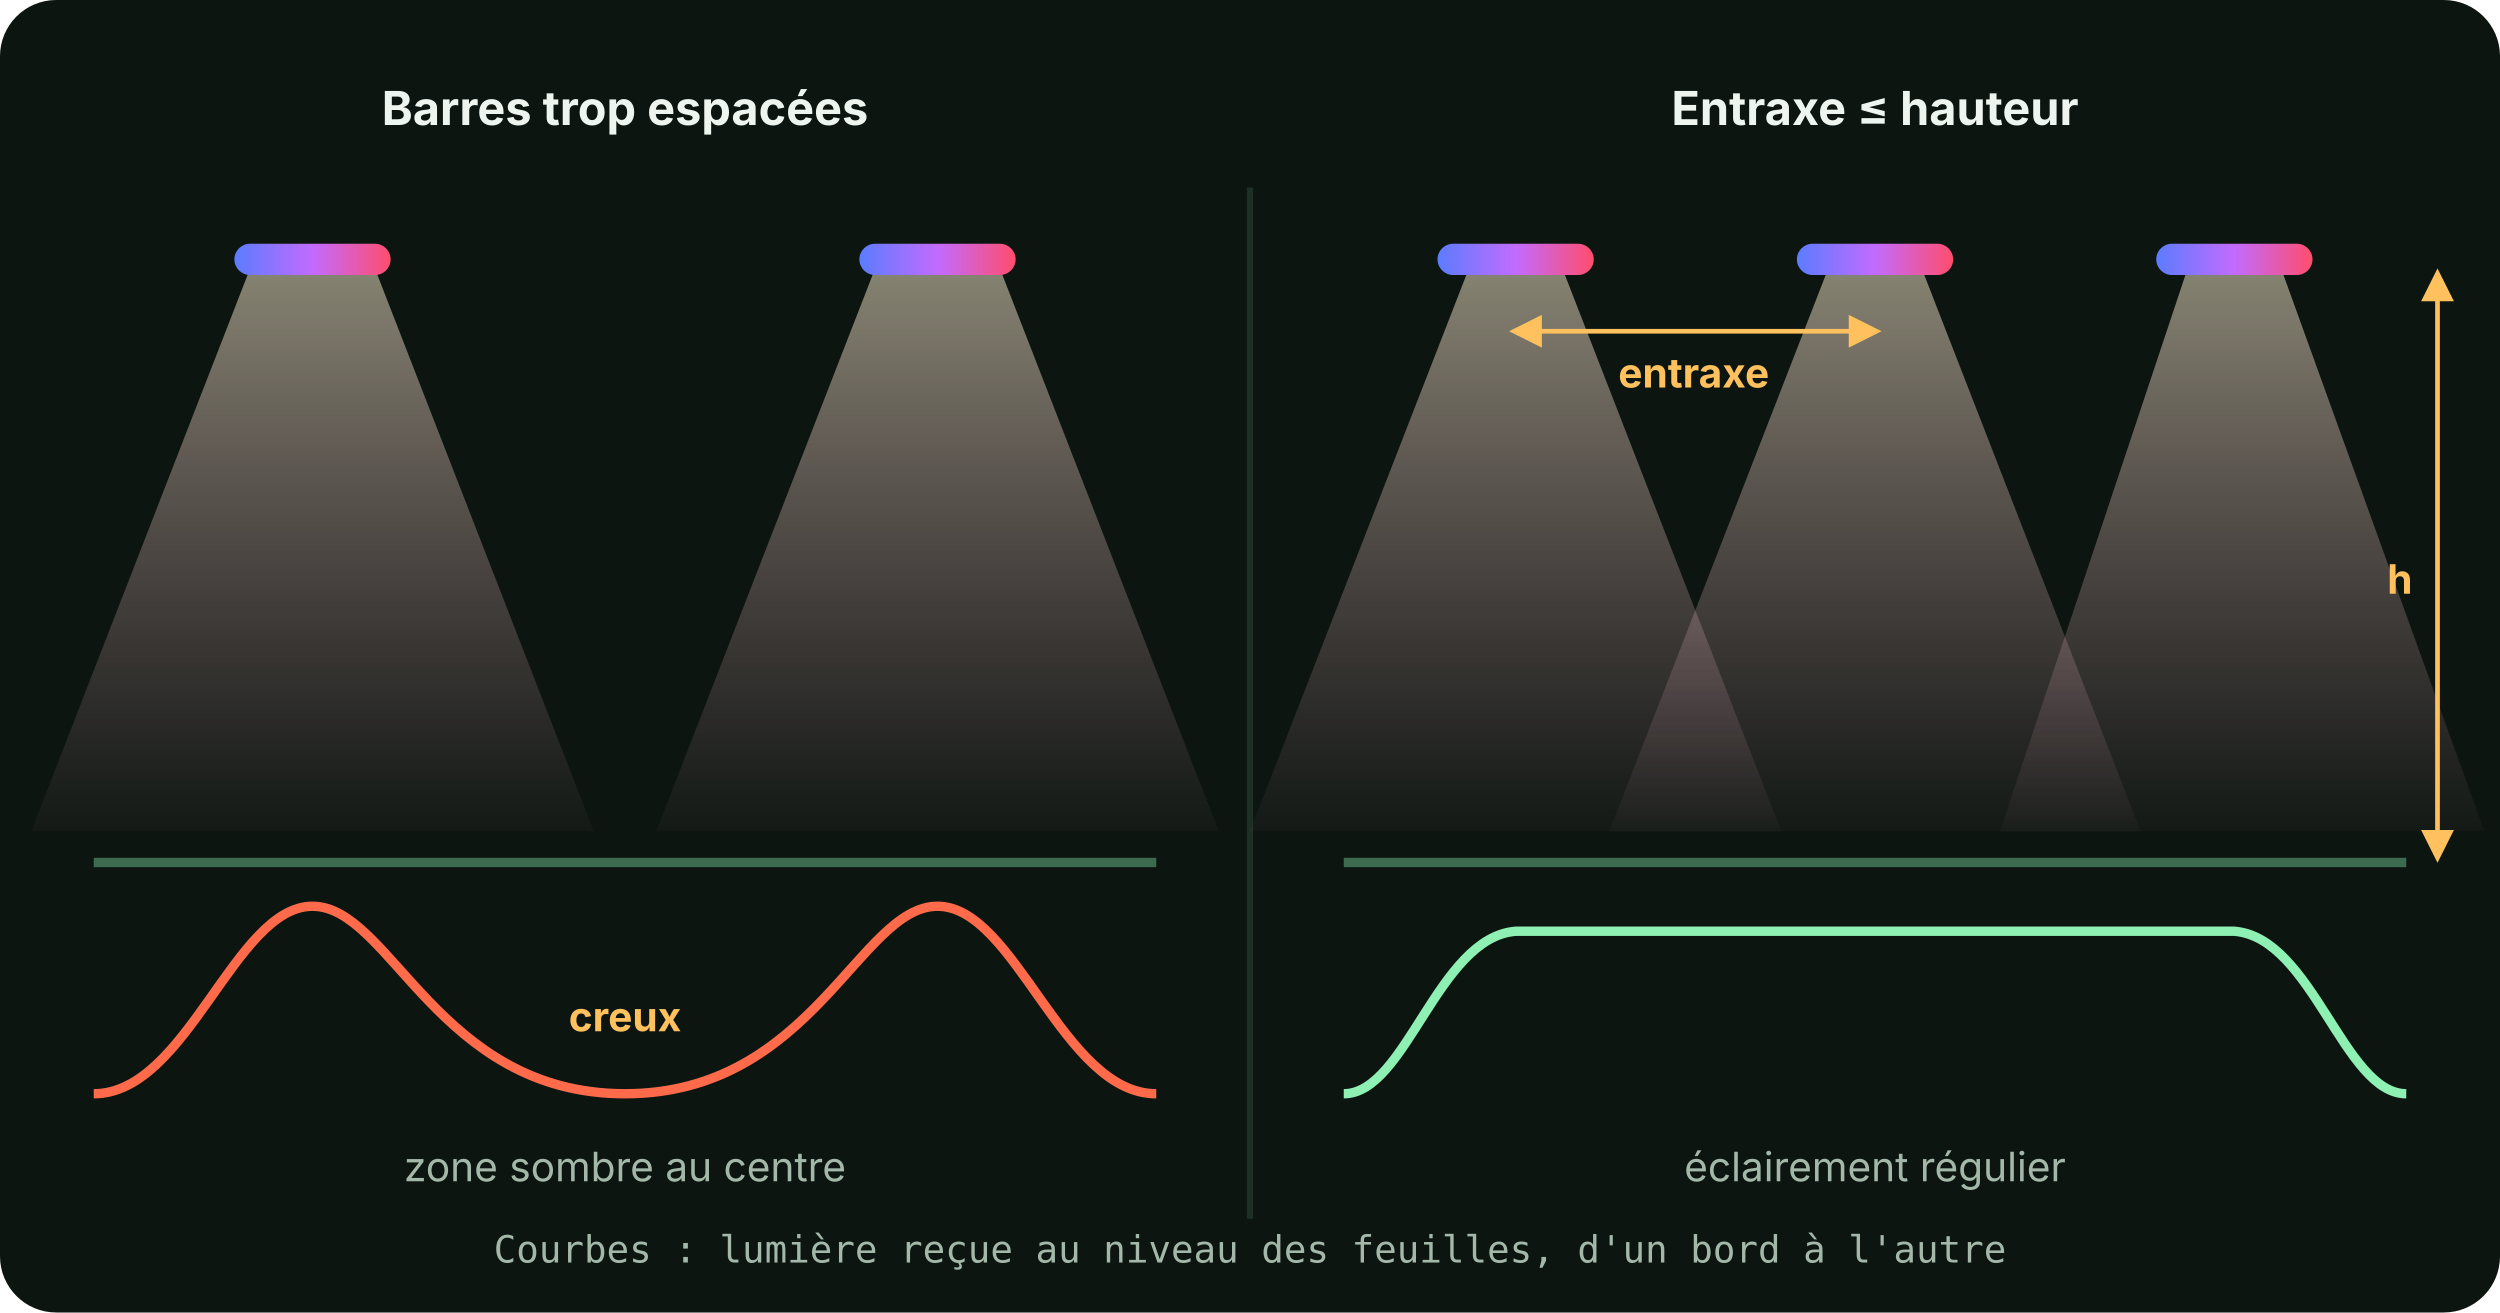
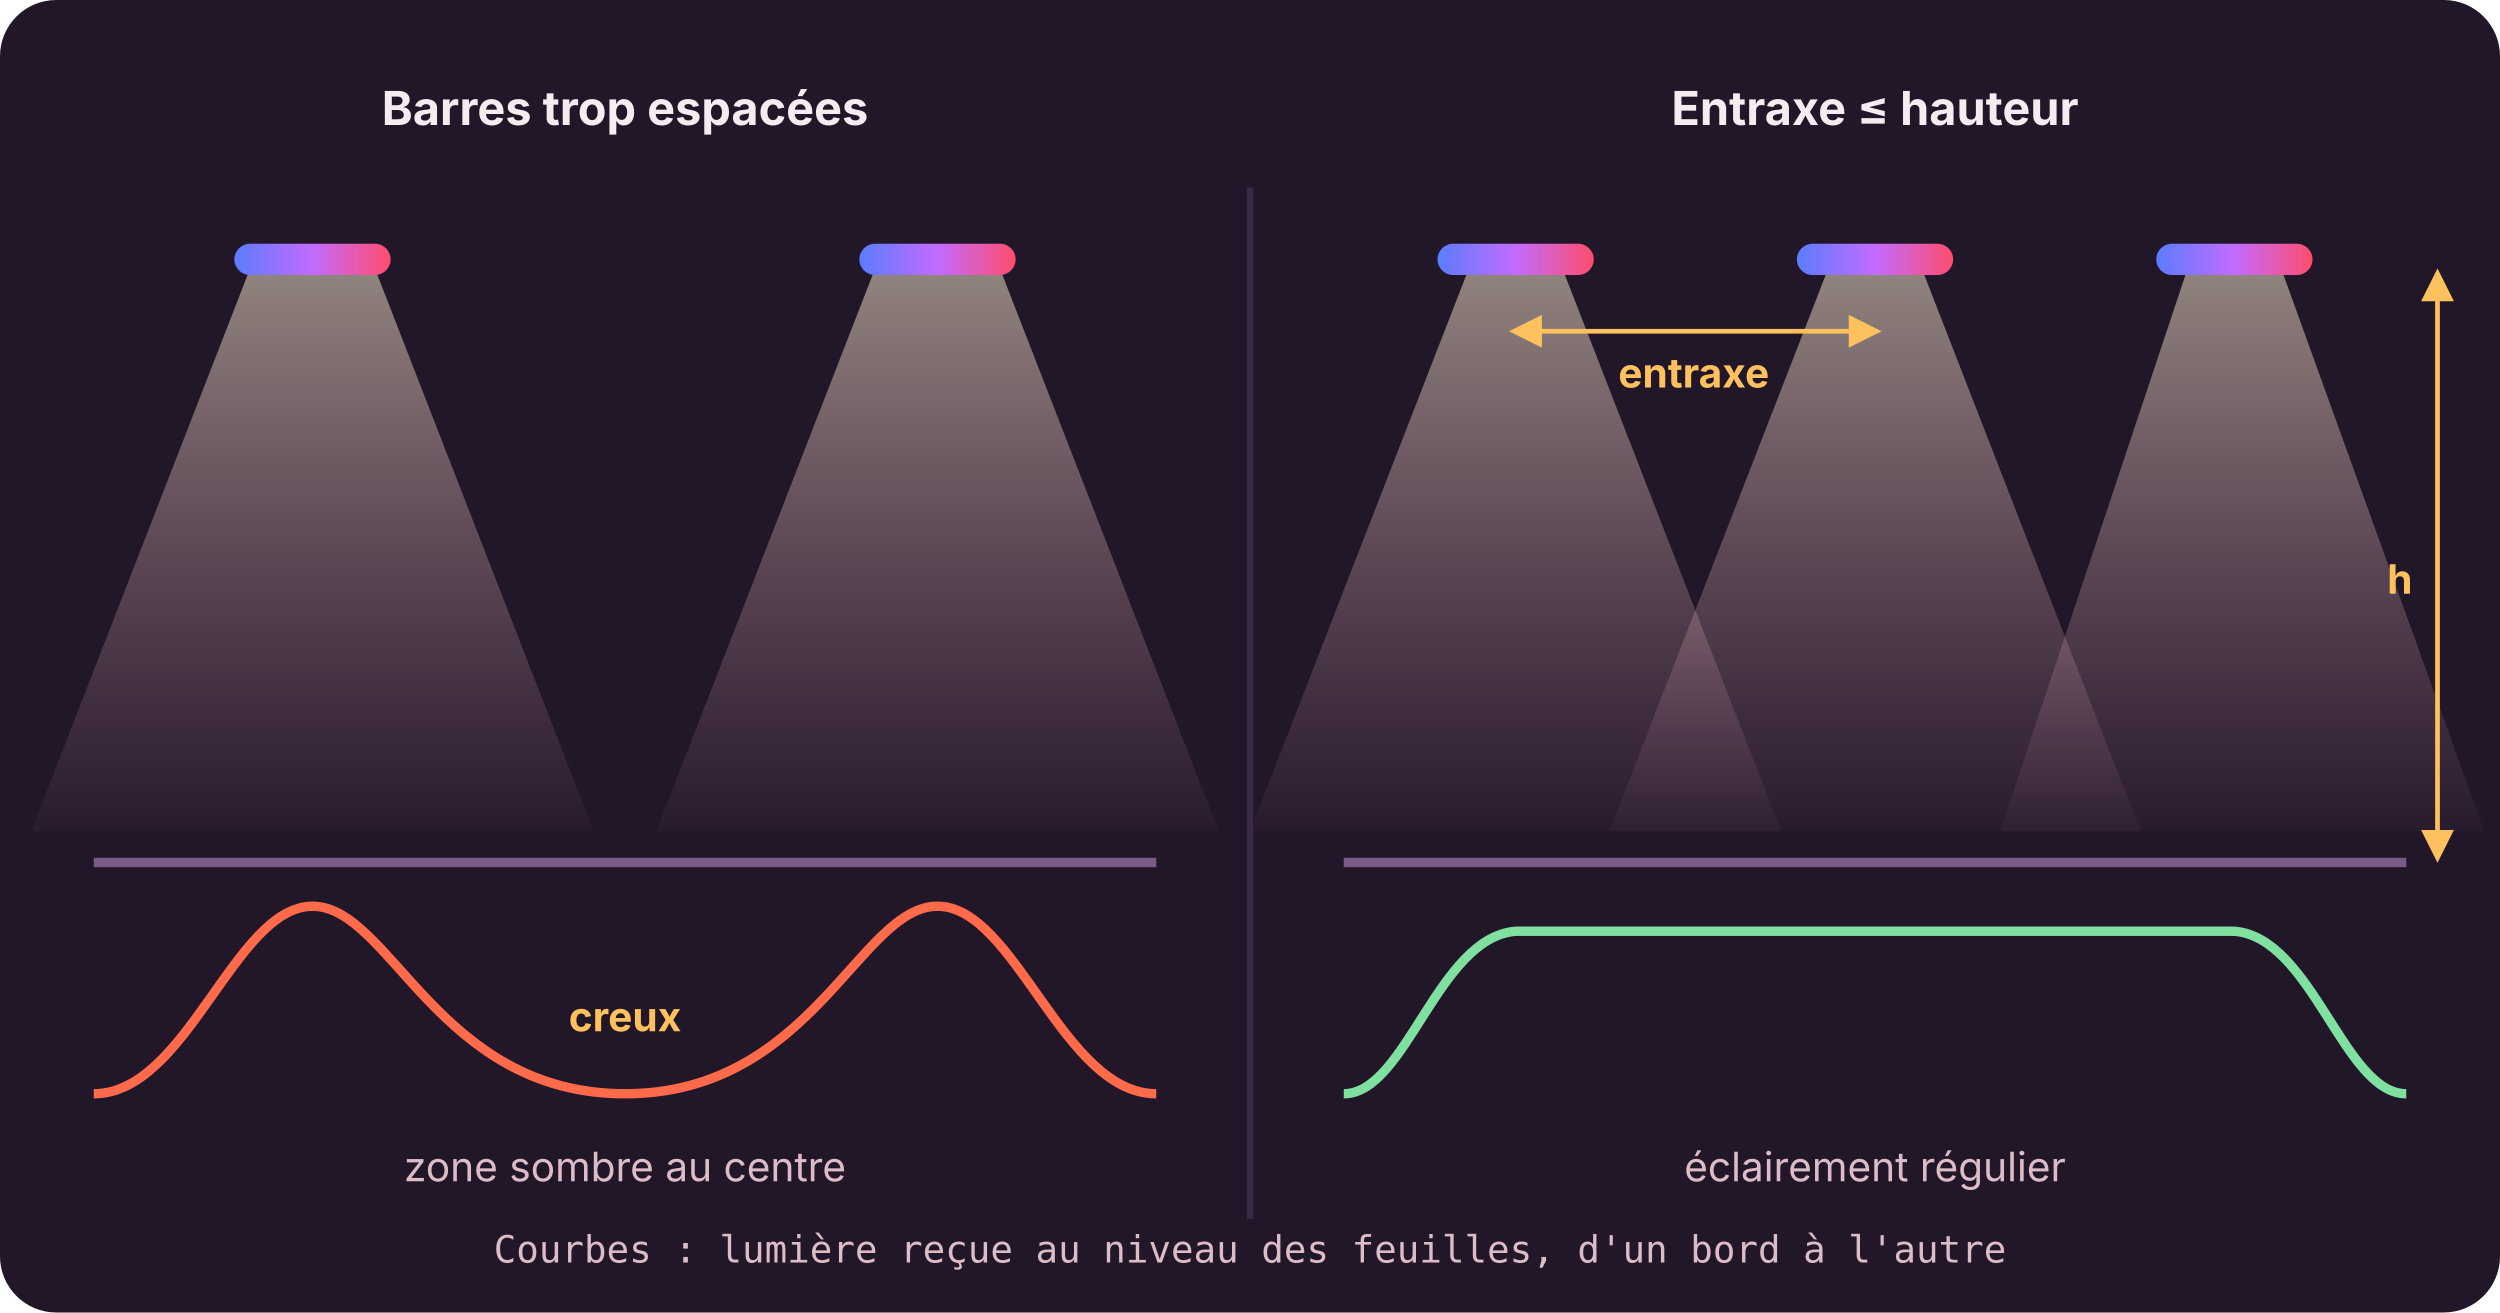
<svg xmlns="http://www.w3.org/2000/svg" viewBox="0 0 800 420" role="img">
  <defs>
    <linearGradient id="barre" x1="0" x2="1">
      <stop offset="0" stop-color="#5b7cff" />
      <stop offset=".5" stop-color="#c26bff" />
      <stop offset="1" stop-color="#ff4d6d" />
    </linearGradient>
    <linearGradient id="cone" x1="0" y1="0" x2="0" y2="1">
      <stop offset="0" stop-color="#fff1d2" stop-opacity=".5" />
      <stop offset="1" stop-color="#ffb3d1" stop-opacity=".03" />
    </linearGradient>
    <marker id="fl" viewBox="0 0 10 10" refX="8" refY="5" markerWidth="7" markerHeight="7" orient="auto-start-reverse">
      <path d="M0 0 10 5 0 10z" fill="#ffc15e" />
    </marker>
    <marker id="fv" viewBox="0 0 10 10" refX="8" refY="5" markerWidth="7" markerHeight="7" orient="auto-start-reverse">
-       <path d="M0 0 10 5 0 10z" fill="#8ff0b3" />
+       <path d="M0 0 10 5 0 10z" fill="#ffd08a" />
    </marker>
    <marker id="fb" viewBox="0 0 10 10" refX="8" refY="5" markerWidth="7" markerHeight="7" orient="auto-start-reverse">
      <path d="M0 0 10 5 0 10z" fill="#7cb2ff" />
    </marker>
  </defs>
-   <style>text{font-family:"Inter Variable",Inter,system-ui,sans-serif;fill:#eef5ef}.t{font-size:15px;font-weight:700}.p{font-size:13px;fill:#a3b8a9}.v{font-size:14px;font-weight:700;fill:#8ff0b3}.a{font-size:13px;font-weight:700;fill:#ffc15e}.m{font-family:ui-monospace,Menlo,monospace;font-size:12px;fill:#a3b8a9}</style>
-   <rect width="800" height="420" rx="18" fill="#0c1510" />
+   <style>text{font-family:"Inter Variable",Inter,system-ui,sans-serif;fill:#f6ecf0}.t{font-size:15px;font-weight:700}.p{font-size:13px;fill:#dcbcc6}.v{font-size:14px;font-weight:700;fill:#ffd08a}.a{font-size:13px;font-weight:700;fill:#ffc15e}.m{font-family:ui-monospace,Menlo,monospace;font-size:12px;fill:#dcbcc6}</style>
+   <rect width="800" height="420" rx="18" fill="#221729" />
  <text x="200" y="40" text-anchor="middle" class="t">Barres trop espacées</text>
  <text x="600" y="40" text-anchor="middle" class="t">Entraxe ≤ hauteur</text>
-   <path d="M400 60v330" stroke="#1d3025" stroke-width="2" />
+   <path d="M400 60v330" stroke="#3a2847" stroke-width="2" />
  <g>
    <path d="M80 86h40l70 180H10z" fill="url(#cone)" />
    <path d="M280 86h40l70 180H210z" fill="url(#cone)" />
    <rect x="75" y="78" width="50" height="10" rx="5" fill="url(#barre)" />
    <rect x="275" y="78" width="50" height="10" rx="5" fill="url(#barre)" />
-     <path d="M30 276h340" stroke="#3c6b50" stroke-width="3" />
+     <path d="M30 276h340" stroke="#7a5a86" stroke-width="3" />
    <path d="M30 350c30 0 45-60 70-60s40 60 100 60 75-60 100-60 40 60 70 60" fill="none" stroke="#ff6b4a" stroke-width="3" />
    <text x="200" y="378" text-anchor="middle" class="p">zone sombre au centre</text>
    <text x="200" y="330" text-anchor="middle" class="a">creux</text>
  </g>
  <g>
    <path d="M470 86h30l70 180H400z" fill="url(#cone)" />
    <path d="M585 86h30l70 180H515z" fill="url(#cone)" />
    <path d="M700 86h30l65 180H640z" fill="url(#cone)" />
    <rect x="460" y="78" width="50" height="10" rx="5" fill="url(#barre)" />
    <rect x="575" y="78" width="50" height="10" rx="5" fill="url(#barre)" />
    <rect x="690" y="78" width="50" height="10" rx="5" fill="url(#barre)" />
-     <path d="M430 276h340" stroke="#3c6b50" stroke-width="3" />
-     <path d="M430 350c20 0 30-50 55-52h230c25 2 35 52 55 52" fill="none" stroke="#8ff0b3" stroke-width="3" />
+     <path d="M430 276h340" stroke="#7a5a86" stroke-width="3" />
+     <path d="M430 350c20 0 30-50 55-52h230c25 2 35 52 55 52" fill="none" stroke="#7fe0a0" stroke-width="3" />
    <text x="600" y="378" text-anchor="middle" class="p">éclairement régulier</text>
    <path d="M485 106h115" stroke="#ffc15e" stroke-width="1.5" marker-start="url(#fl)" marker-end="url(#fl)" />
    <text x="542" y="124" text-anchor="middle" class="a">entraxe</text>
    <path d="M780 88v186" stroke="#ffc15e" stroke-width="1.5" marker-start="url(#fl)" marker-end="url(#fl)" />
    <text x="772" y="190" text-anchor="end" class="a">h</text>
  </g>
  <text x="400" y="404" text-anchor="middle" class="m">Courbes : lumière reçue au niveau des feuilles, d'un bord à l'autre</text>
</svg>
